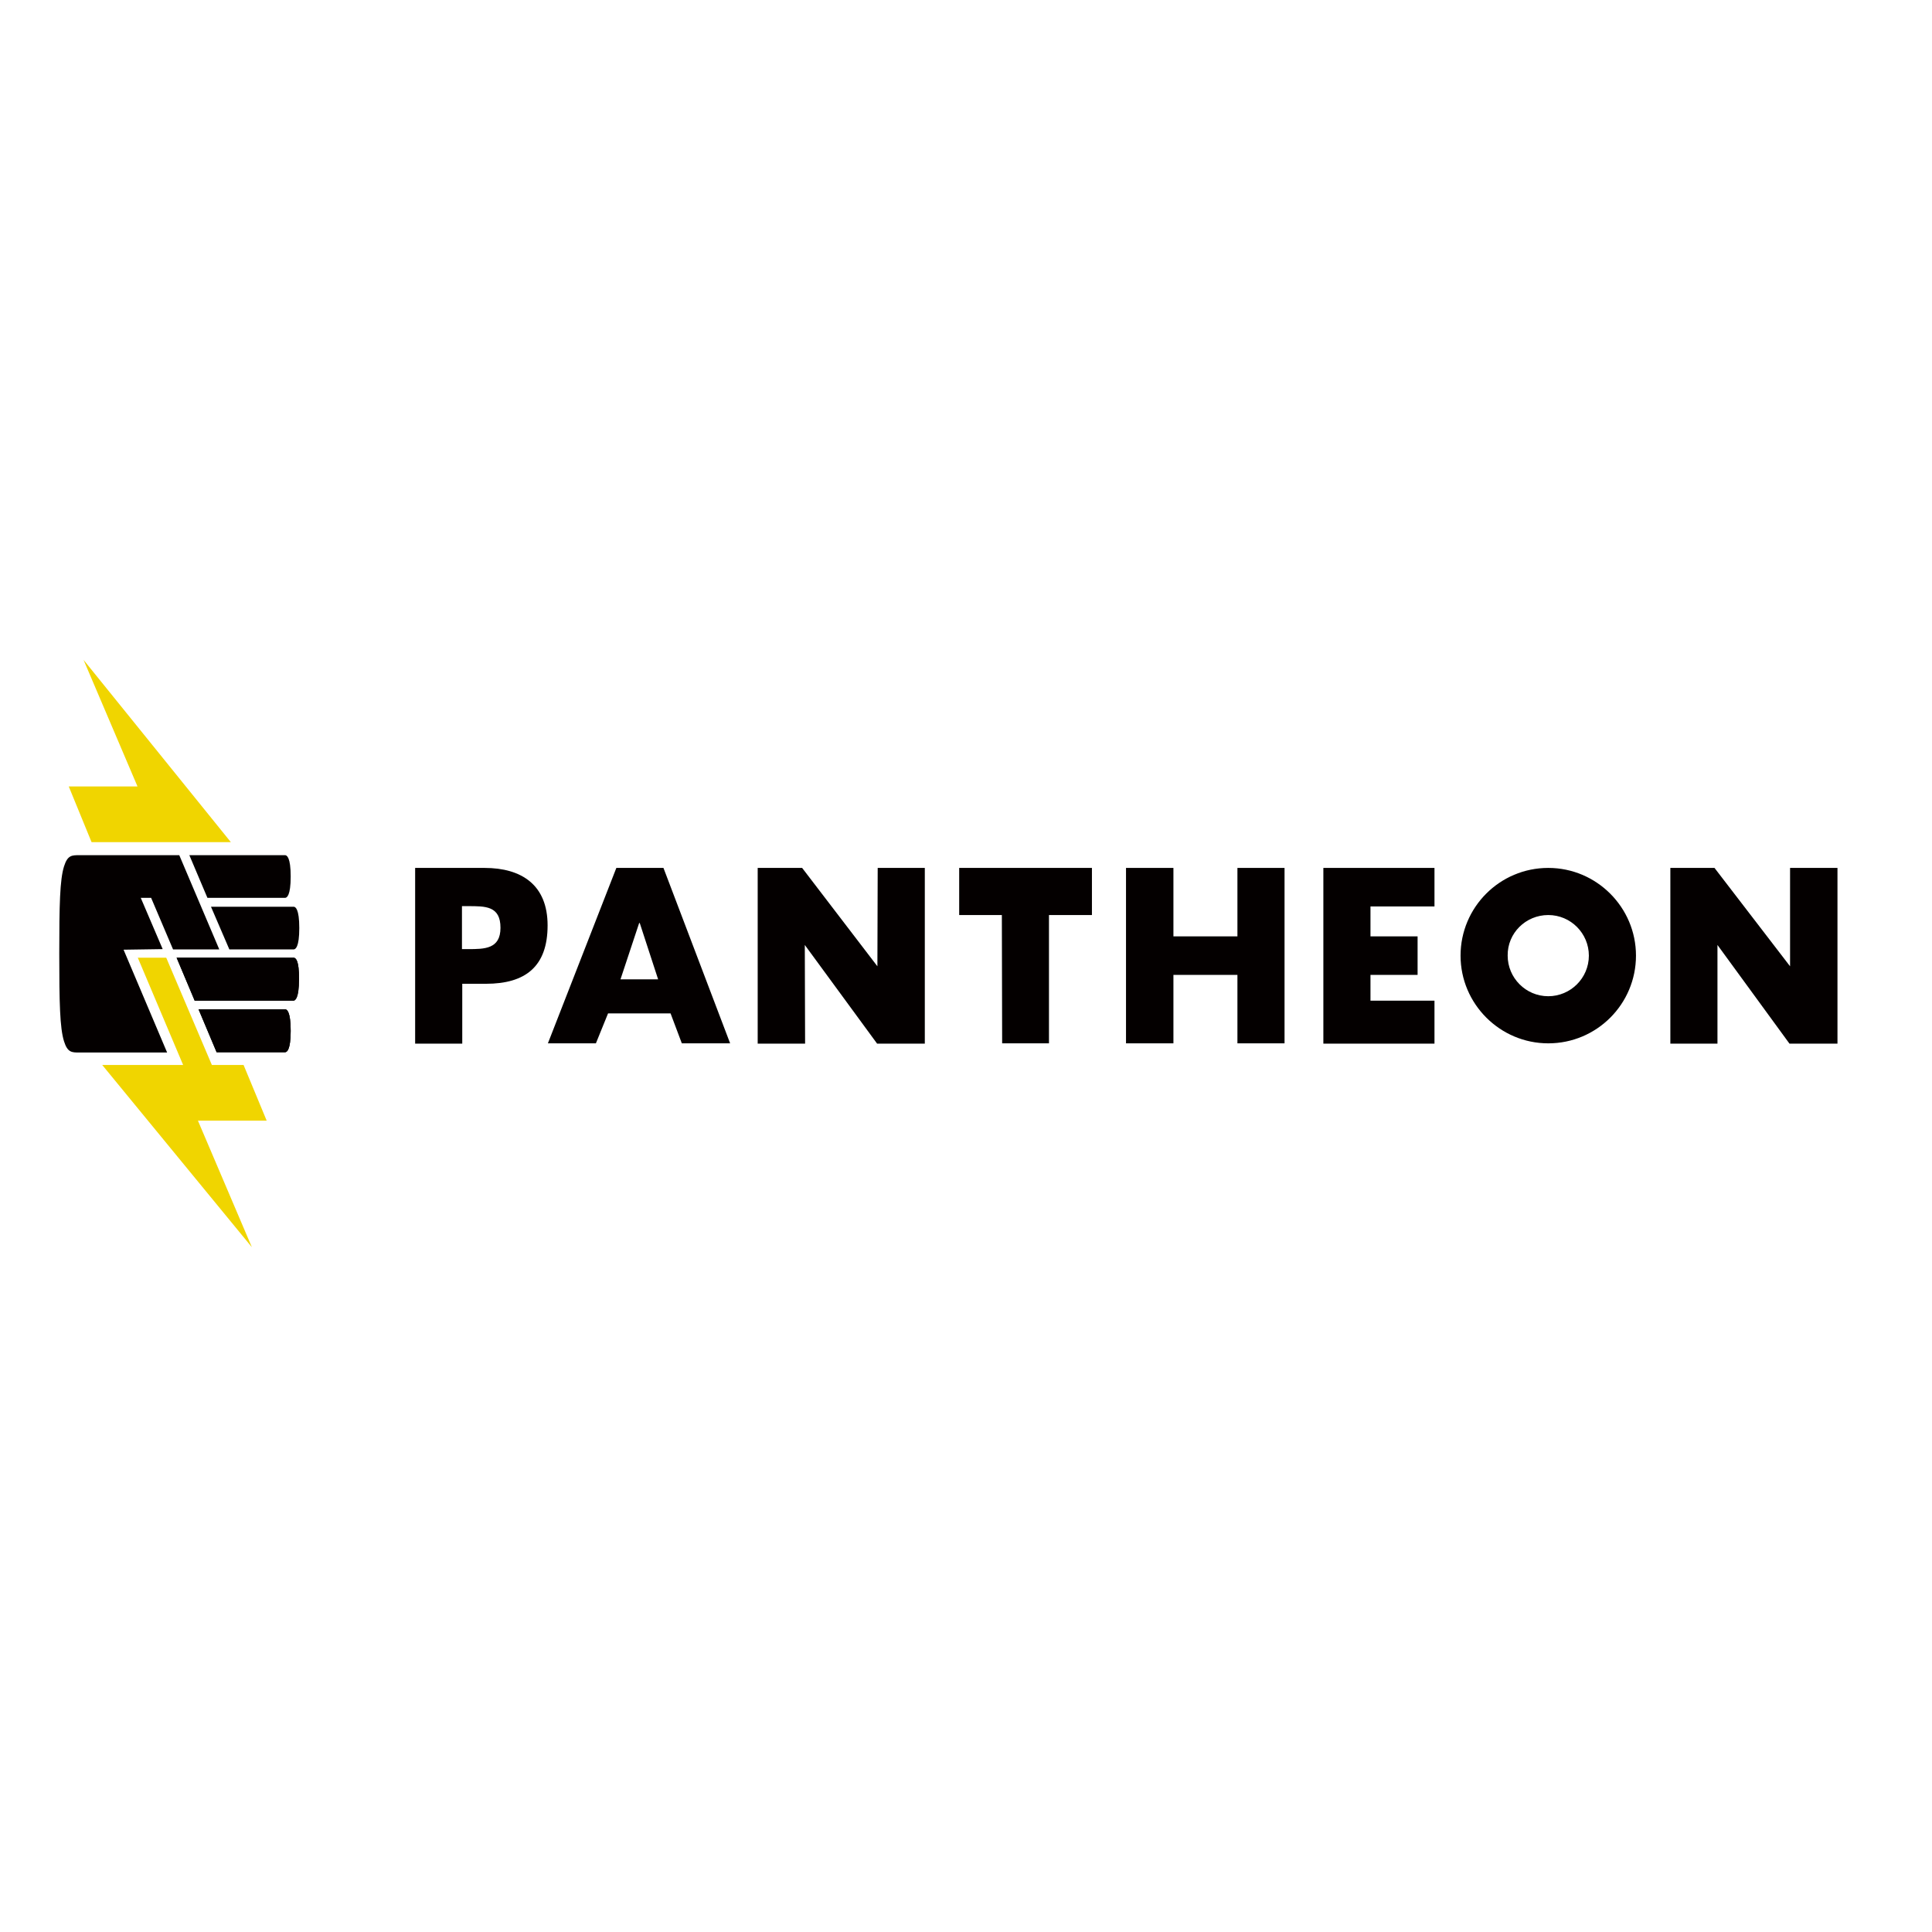
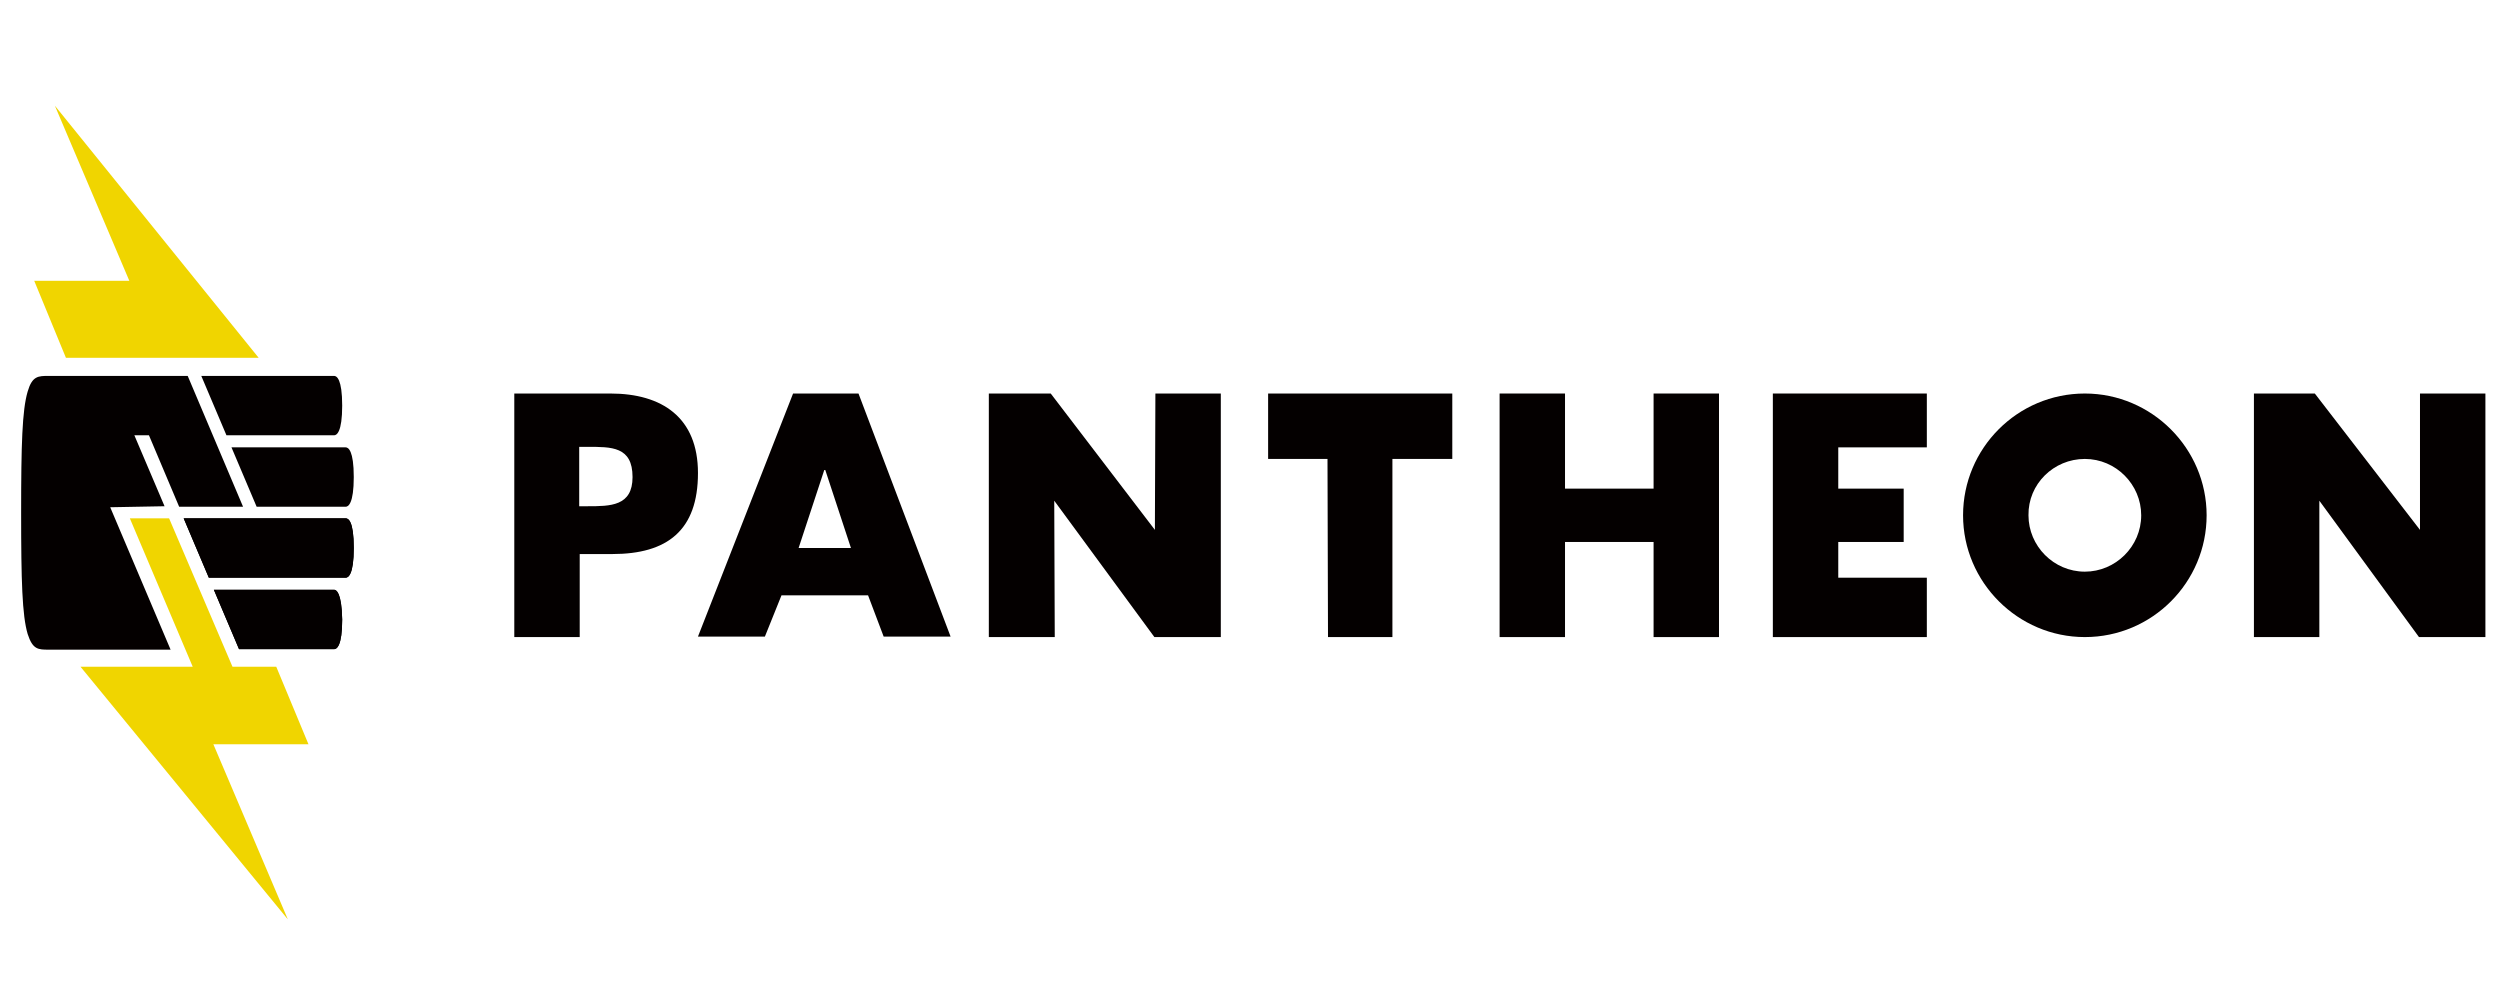
- <svg xmlns="http://www.w3.org/2000/svg" version="1.1" id="layer" x="0px" y="0px" viewBox="0 0 652 652" style="enable-background:new 0 0 652 652;" xml:space="preserve">
+ <svg xmlns="http://www.w3.org/2000/svg" version="1.1" id="layer" x="0px" y="0px" viewBox="0 0 496.8 200" style="enable-background:new 0 0 496.8 200;" xml:space="preserve">
  <style type="text/css">
	.st0{fill:#F0D500;}
	.st1{fill:#040000;}
</style>
-   <polygon class="st0" points="28.2,222.7 46.4,265.4 23.2,265.4 30.9,284.2 77.9,284.2 " />
-   <polygon class="st0" points="90,378.2 82.2,359.4 71.5,359.4 56.1,323.2 46.5,323.2 61.8,359.4 34.5,359.4 85,420.9 66.8,378.2 " />
+   <polygon class="st0" points="10.9,21 25.7,55.8 6.8,55.8 13.1,71.1 51.4,71.1 " />
+   <polygon class="st0" points="61.3,147.9 54.9,132.5 46.2,132.5 33.6,103 25.8,103 38.3,132.5 16,132.5 57.2,182.7 42.4,147.9 " />
  <g>
-     <path class="st1" d="M96.2,303c0.6,0,1.9-0.7,1.9-7.2c0-6.5-1.3-7.2-1.9-7.2H63.9L70,303H96.2z" />
-     <path class="st1" d="M77.4,320.4l21.7,0c0.6,0,1.9-0.7,1.9-7.2c0-6.5-1.3-7.2-1.9-7.2l-27.9,0L77.4,320.4z" />
-     <path class="st1" d="M96.2,340.6H67l6.1,14.5h23.1c0.6,0,1.9-0.7,1.9-7.2C98.1,341.3,96.8,340.6,96.2,340.6" />
-     <path class="st1" d="M99.1,323.2H59.6l6.1,14.5h33.3c0.6,0,1.9-0.7,1.9-7.2C101,323.9,99.7,323.2,99.1,323.2" />
-     <path class="st1" d="M96.2,340.6H67l6.1,14.5h23.1c0.6,0,1.9-0.7,1.9-7.2C98.1,341.3,96.8,340.6,96.2,340.6" />
-     <path class="st1" d="M99.1,323.2H59.6l6.1,14.5h33.3c0.6,0,1.9-0.7,1.9-7.2C101,323.9,99.7,323.2,99.1,323.2" />
-     <path class="st1" d="M54.9,320.3L47.5,303H51l7.4,17.4l15.6,0l-13.5-31.8H26.8c-2.6,0-4,0-5.2,3.8c-1.4,4.5-1.6,13-1.6,29.5   c0,16.5,0.2,25,1.6,29.5c1.2,3.8,2.6,3.8,5.2,3.8l29.6,0l-14.7-34.7L54.9,320.3z" />
-     <path class="st1" d="M223.9,292.9H208l-23.1,59.2h16.2l4.1-10.1h21.1l3.8,10.1h16.3L223.9,292.9z M209.4,330.5l6.3-19h0.2l6.2,19   H209.4z" />
-     <path class="st1" d="M163.5,292.9h-23.4v59.3H156v-20.2h8c13.3,0,20.8-5.8,20.8-19.7C184.8,298.7,176.1,292.9,163.5,292.9    M157.9,320.3h-2v-14.5h2c5.9,0,11-0.1,11,7.3C168.9,320.3,163.5,320.3,157.9,320.3" />
-     <polygon class="st1" points="462.5,329 478.4,329 478.4,316 462.5,316 462.5,305.9 484.1,305.9 484.1,292.9 446.6,292.9    446.6,352.2 484.1,352.2 484.1,337.7 462.5,337.7  " />
-     <polygon class="st1" points="323.7,308.8 338.1,308.8 338.2,352.1 354,352.1 354,308.8 368.5,308.8 368.5,292.9 323.7,292.9  " />
-     <polygon class="st1" points="417.6,316 396,316 396,292.9 380,292.9 380,352.1 396,352.1 396,329 417.6,329 417.6,352.1    433.5,352.1 433.5,292.9 417.6,292.9  " />
-     <path class="st1" d="M522.5,308.8c7.6,0,13.7,6.2,13.7,13.7c0,7.6-6.2,13.7-13.7,13.7c-7.6,0-13.7-6.2-13.7-13.7   C508.7,314.9,514.9,308.8,522.5,308.8 M522.5,292.9c-16.4,0-29.6,13.3-29.6,29.6s13.3,29.6,29.6,29.6c16.4,0,29.6-13.3,29.6-29.6   S538.8,292.9,522.5,292.9" />
-     <polygon class="st1" points="604.1,326.1 578.6,292.9 563.7,292.9 563.7,352.2 579.6,352.2 579.6,318.9 603.9,352.2 620.1,352.2    620.1,292.9 604.1,292.9  " />
-     <polygon class="st1" points="296.1,326.1 270.7,292.9 255.7,292.9 255.7,352.2 271.7,352.2 271.6,318.9 296,352.2 312.1,352.2    312.1,292.9 296.2,292.9  " />
+     <path class="st1" d="M66.4,86.5c0.5,0,1.6-0.6,1.6-5.9c0-5.3-1.1-5.9-1.6-5.9H40l5,11.8H66.4z" />
+     <path class="st1" d="M51,100.7h17.7c0.5,0,1.6-0.6,1.6-5.9s-1.1-5.9-1.6-5.9H46L51,100.7z" />
+     <path class="st1" d="M66.4,117.2H42.5l5,11.8h18.9c0.5,0,1.6-0.6,1.6-5.9C67.9,117.7,66.8,117.2,66.4,117.2" />
+     <path class="st1" d="M68.7,103H36.5l5,11.8h27.2c0.5,0,1.6-0.6,1.6-5.9C70.3,103.5,69.2,103,68.7,103" />
+     <path class="st1" d="M66.4,117.2H42.5l5,11.8h18.9c0.5,0,1.6-0.6,1.6-5.9C67.9,117.7,66.8,117.2,66.4,117.2" />
+     <path class="st1" d="M68.7,103H36.5l5,11.8h27.2c0.5,0,1.6-0.6,1.6-5.9C70.3,103.5,69.2,103,68.7,103" />
+     <path class="st1" d="M32.7,100.6l-6-14.1h2.9l6,14.2h12.7l-11-26H9.7c-2.1,0-3.3,0-4.2,3.1c-1.1,3.7-1.3,10.6-1.3,24.1   s0.2,20.4,1.3,24.1c1,3.1,2.1,3.1,4.2,3.1h24.2l-12-28.3L32.7,100.6z" />
+     <path class="st1" d="M170.6,78.2h-13l-18.9,48.3H152l3.3-8.2h17.2l3.1,8.2h13.3L170.6,78.2z M158.7,108.9l5.1-15.5h0.2l5.1,15.5   H158.7z" />
+     <path class="st1" d="M121.3,78.2h-19.1v48.4h13v-16.5h6.5c10.9,0,17-4.7,17-16.1C138.7,83,131.6,78.2,121.3,78.2 M116.7,100.6h-1.6   V88.8h1.6c4.8,0,9-0.1,9,6C125.7,100.6,121.3,100.6,116.7,100.6" />
+     <polygon class="st1" points="365.3,107.7 378.3,107.7 378.3,97.1 365.3,97.1 365.3,88.9 382.9,88.9 382.9,78.2 352.3,78.2    352.3,126.6 382.9,126.6 382.9,114.8 365.3,114.8  " />
+     <polygon class="st1" points="252,91.2 263.8,91.2 263.9,126.6 276.7,126.6 276.7,91.2 288.6,91.2 288.6,78.2 252,78.2  " />
+     <polygon class="st1" points="328.6,97.1 311,97.1 311,78.2 298,78.2 298,126.6 311,126.6 311,107.7 328.6,107.7 328.6,126.6    341.6,126.6 341.6,78.2 328.6,78.2  " />
+     <path class="st1" d="M414.3,91.2c6.2,0,11.2,5.1,11.2,11.2c0,6.2-5.1,11.2-11.2,11.2c-6.2,0-11.2-5.1-11.2-11.2   C403,96.2,408.1,91.2,414.3,91.2 M414.3,78.2c-13.4,0-24.2,10.9-24.2,24.2s10.9,24.2,24.2,24.2c13.4,0,24.2-10.9,24.2-24.2   S427.6,78.2,414.3,78.2" />
+     <polygon class="st1" points="480.9,105.3 460,78.2 447.9,78.2 447.9,126.6 460.9,126.6 460.9,99.5 480.7,126.6 493.9,126.6    493.9,78.2 480.9,78.2  " />
+     <polygon class="st1" points="229.5,105.3 208.8,78.2 196.5,78.2 196.5,126.6 209.6,126.6 209.5,99.5 229.4,126.6 242.6,126.6    242.6,78.2 229.6,78.2  " />
  </g>
</svg>
